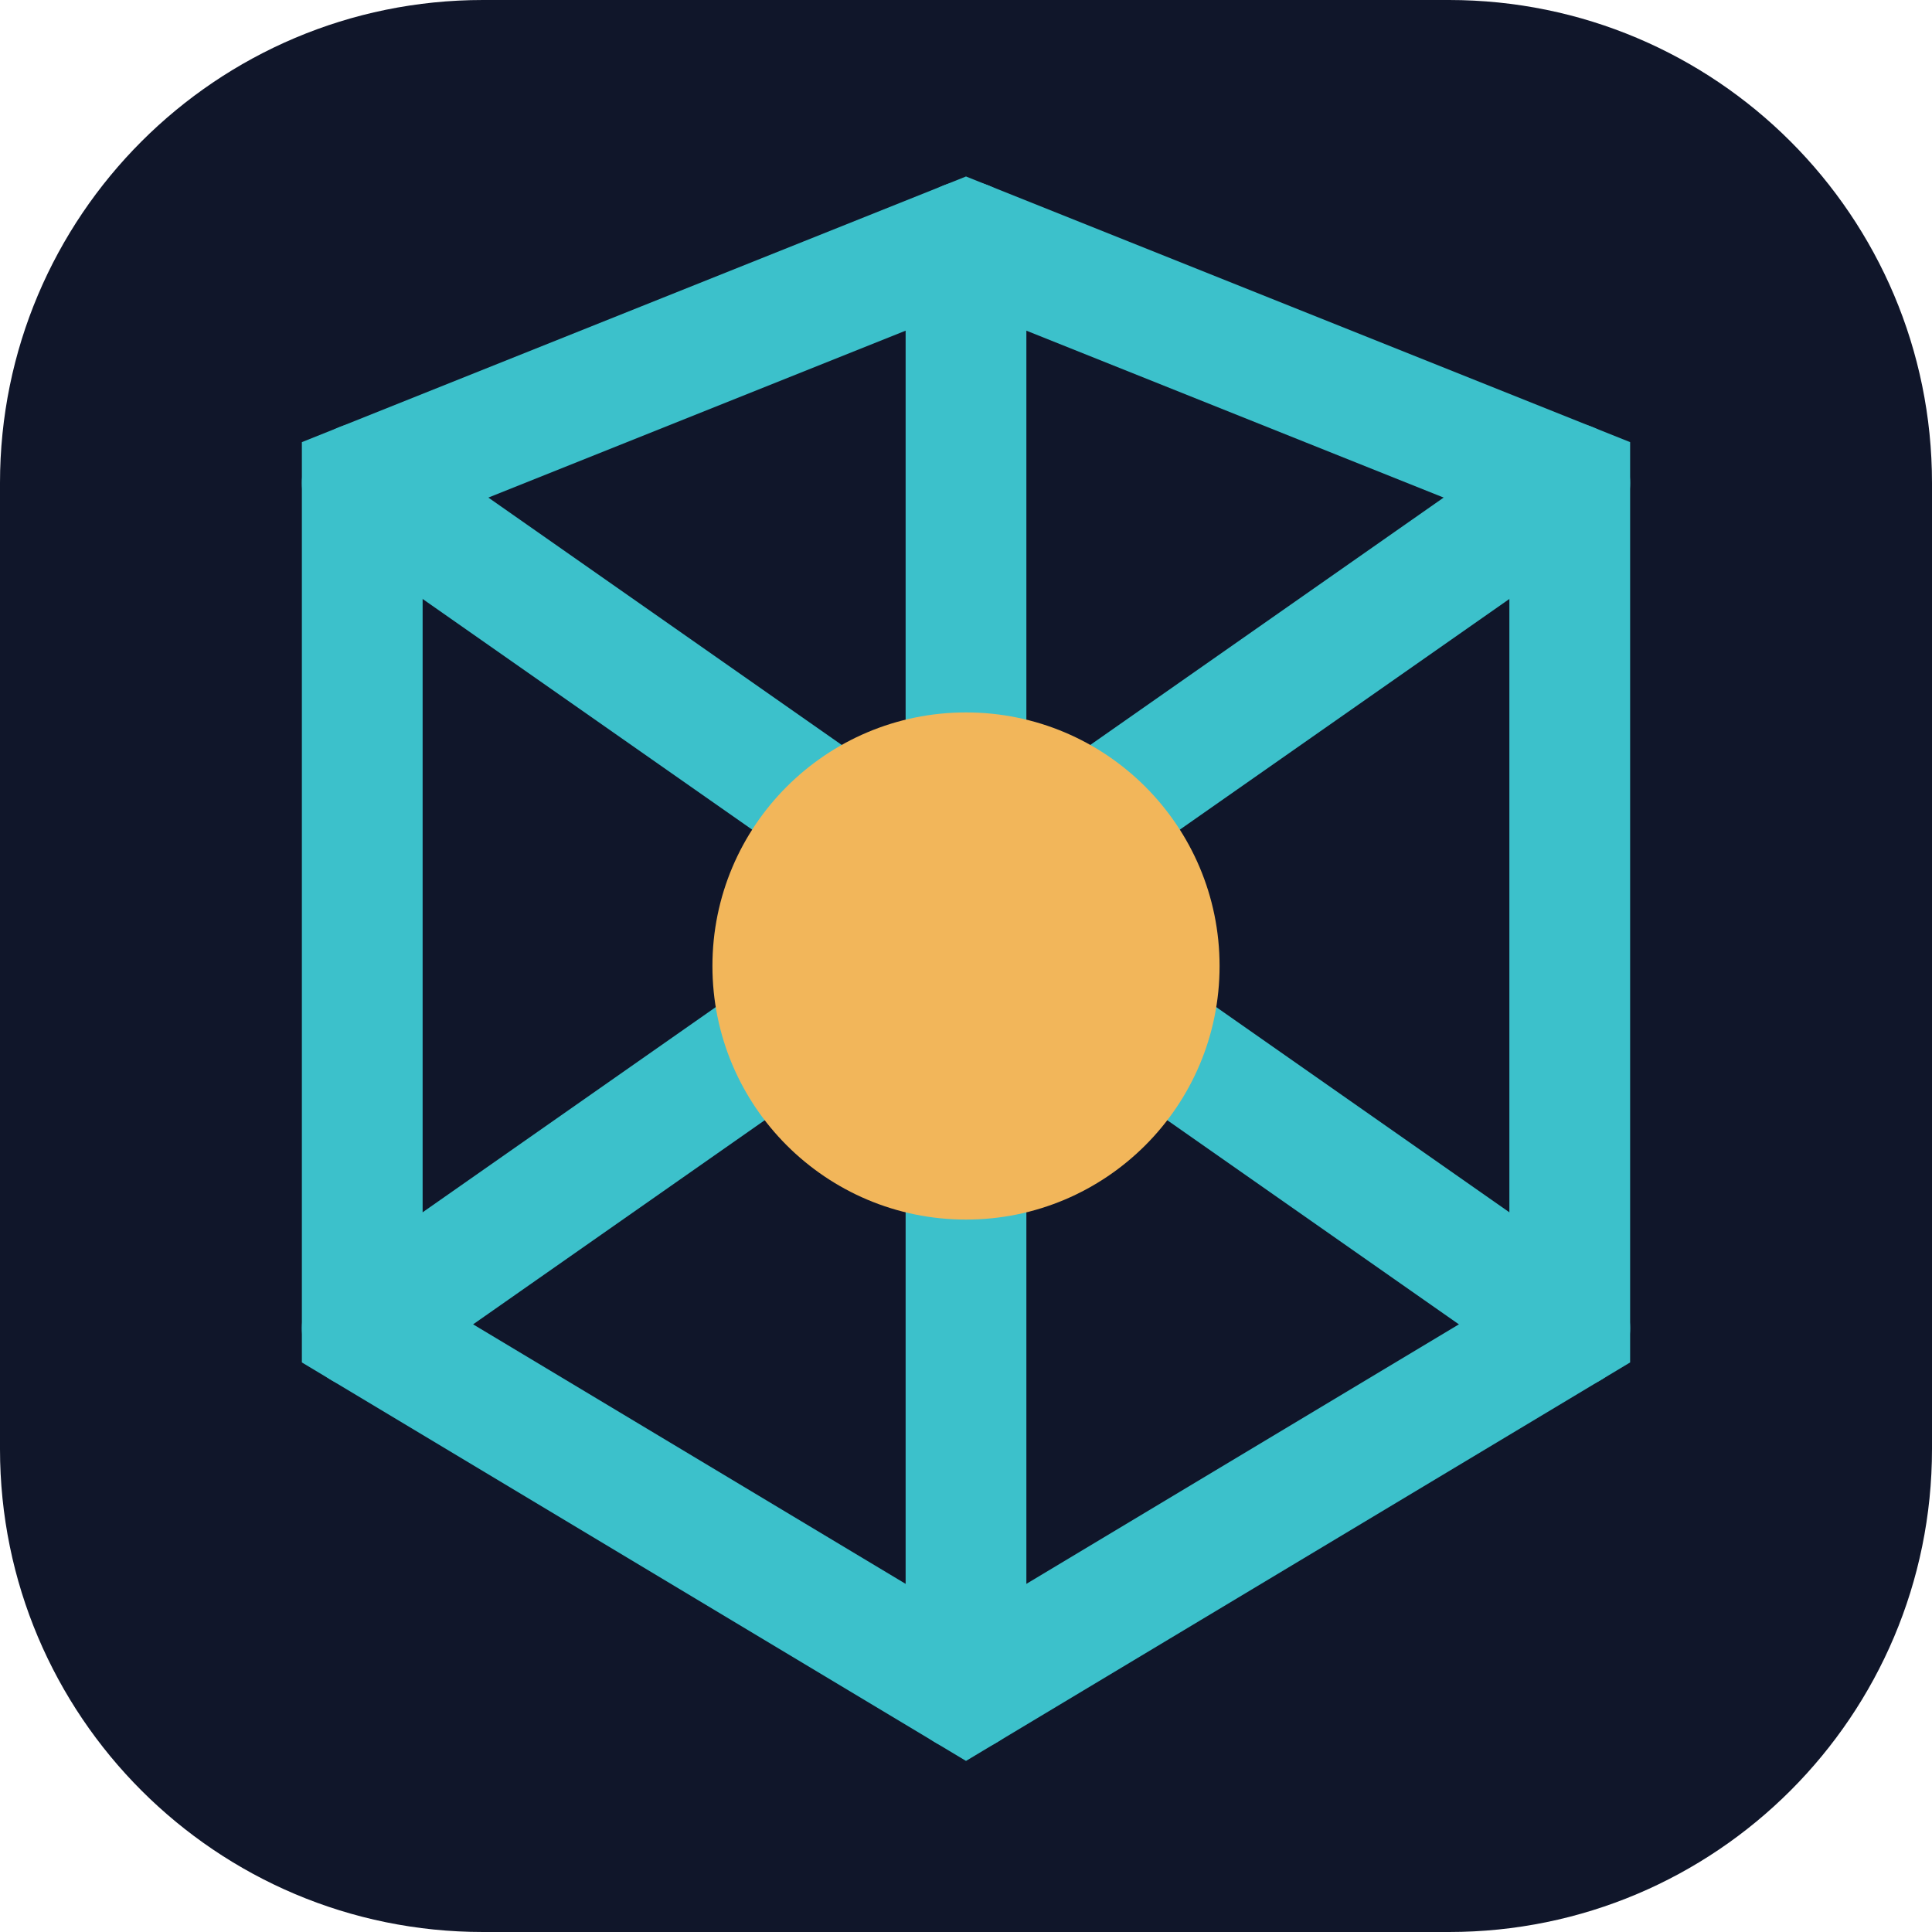
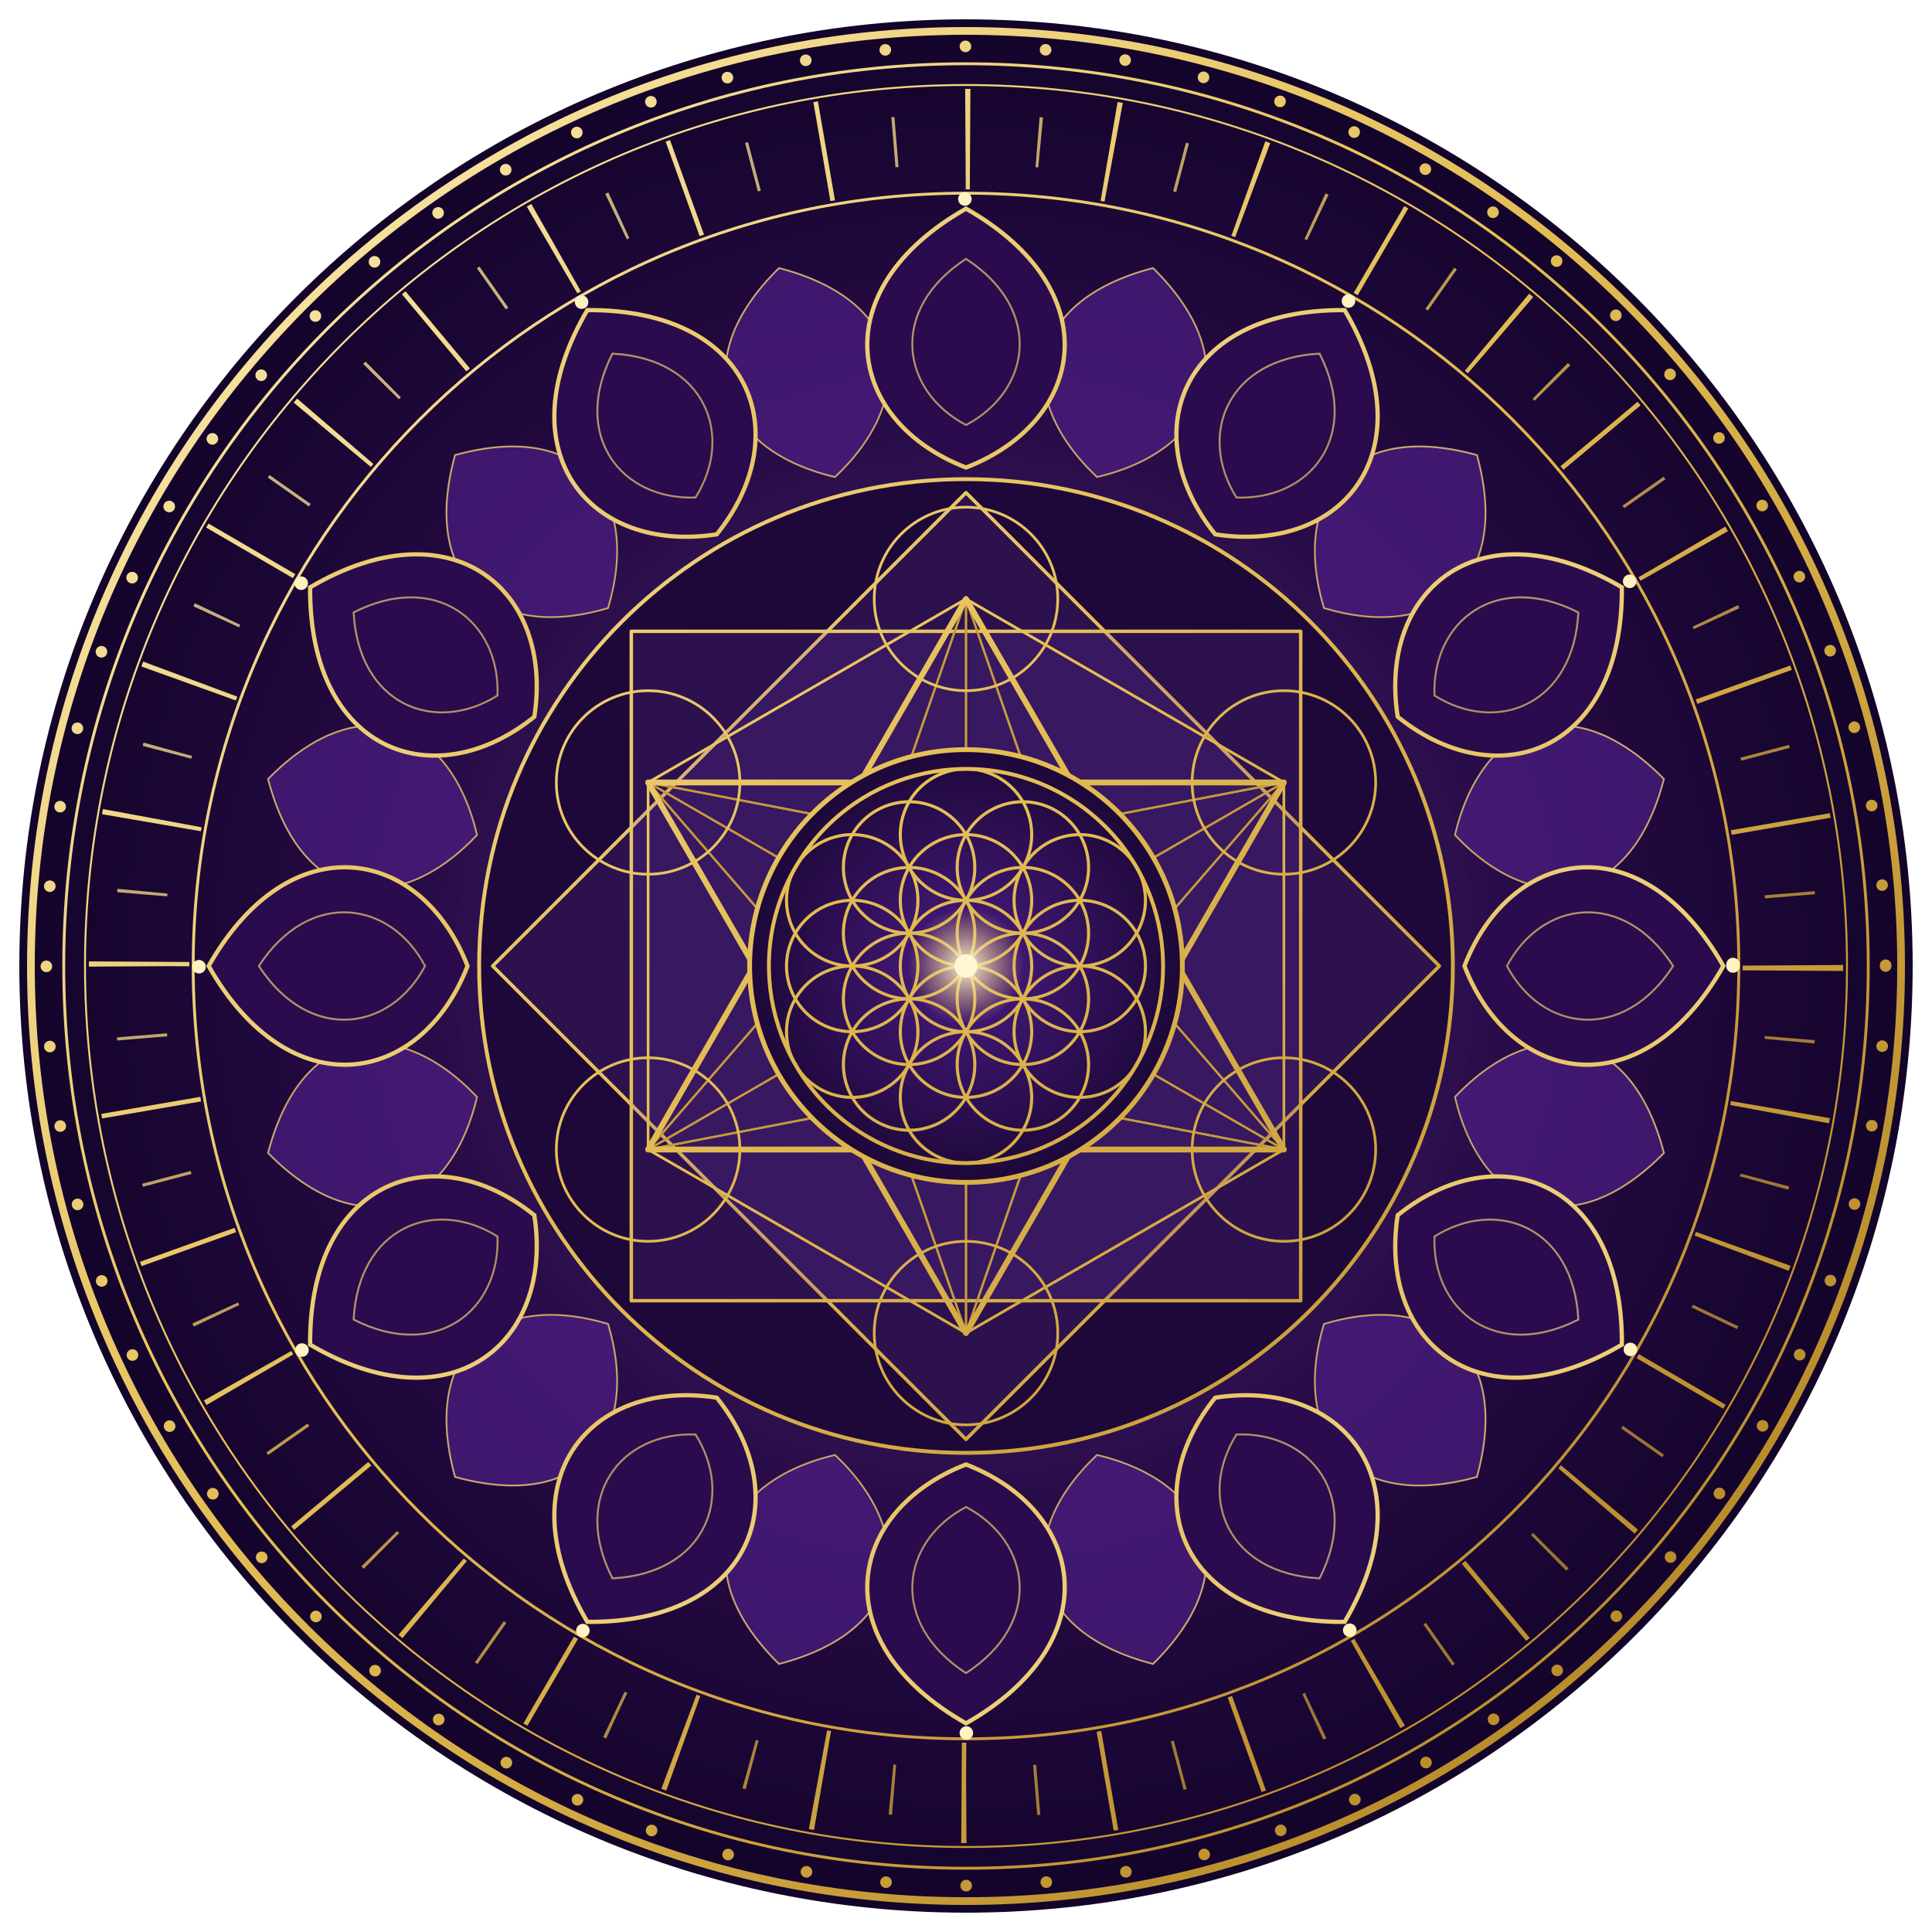
- <svg xmlns="http://www.w3.org/2000/svg" viewBox="0 0 32 32">
-   <rect width="32" height="32" rx="8" fill="#10162A" />
-   <g fill="none" stroke="#3CC1CB" stroke-width="2" stroke-linecap="round">
-     <path d="M6 8 L16 4 L26 8 L26 22 L16 28 L6 22 Z" />
-     <path d="M6 8 L26 22 M26 8 L6 22 M16 4 L16 28" />
+ <svg xmlns="http://www.w3.org/2000/svg" viewBox="-500 -500 1000 1000" width="1000" height="1000">
+   <defs>
+     <linearGradient id="gold" gradientUnits="userSpaceOnUse" x1="-500" y1="-500" x2="500" y2="500">
+       <stop offset="0" stop-color="#FFF2C2" />
+       <stop offset="0.45" stop-color="#E4BE55" />
+       <stop offset="1" stop-color="#A8781B" />
+     </linearGradient>
+     <radialGradient id="disk" cx="0" cy="0" r="490" gradientUnits="userSpaceOnUse">
+       <stop offset="0" stop-color="#3A1468" />
+       <stop offset="0.7" stop-color="#22093F" />
+       <stop offset="1" stop-color="#13042A" />
+     </radialGradient>
+     <radialGradient id="glow" cx="0" cy="0" r="300" gradientUnits="userSpaceOnUse">
+       <stop offset="0" stop-color="#FFE7A3" stop-opacity="0.5" />
+       <stop offset="0.4" stop-color="#C9982C" stop-opacity="0.16" />
+       <stop offset="1" stop-color="#7B3FBF" stop-opacity="0" />
+     </radialGradient>
+     <radialGradient id="core" cx="0" cy="0" r="115" gradientUnits="userSpaceOnUse">
+       <stop offset="0" stop-color="#4A1C84" />
+       <stop offset="1" stop-color="#1C0736" />
+     </radialGradient>
+     <radialGradient id="seed" cx="0" cy="0" r="30" gradientUnits="userSpaceOnUse">
+       <stop offset="0" stop-color="#FFF6D6" stop-opacity="1" />
+       <stop offset="1" stop-color="#E4BE55" stop-opacity="0" />
+     </radialGradient>
+     <path id="petalBack" d="M0 -262 C52 -290 60 -340 0 -374 C-60 -340 -52 -290 0 -262 Z" />
+     <path id="petal" d="M0 -258 C62 -282 74 -350 0 -392 C-74 -350 -62 -282 0 -258 Z" />
+     <path id="petalIn" d="M0 -280 C34 -298 40 -340 0 -366 C-40 -340 -34 -298 0 -280 Z" />
+     <path id="meta" d="M0 -190L164.54 -95M0 -190L164.54 95M0 -190L0 190M0 -190L-164.54 95M0 -190L-164.54 -95M0 -190L82.27 -47.5M0 -190L82.27 47.5M0 -190L-82.27 47.5M0 -190L-82.27 -47.5M0 -95L82.27 -47.5M0 -95L82.27 47.5M0 -95L0 95M0 -95L-82.27 47.5M0 -95L-82.27 -47.5M0 -95L164.54 -95M0 -95L164.54 95M0 -95L-164.54 95M0 -95L-164.54 -95" />
+   </defs>
+   <circle r="490" fill="url(#disk)" />
+   <circle r="300" fill="url(#glow)" />
+   <circle r="484" fill="none" stroke="url(#gold)" stroke-width="4" />
+   <circle r="476" fill="none" stroke="url(#gold)" stroke-width="6" stroke-linecap="round" stroke-dasharray="0.001 41.538" />
+   <circle r="467" fill="none" stroke="url(#gold)" stroke-width="1.5" />
+   <circle r="456" fill="none" stroke="url(#gold)" stroke-width="1" />
+   <circle r="428" fill="none" stroke="url(#gold)" stroke-width="52" stroke-dasharray="2.4 72.3" />
+   <circle r="428" fill="none" stroke="url(#gold)" stroke-width="26" stroke-dasharray="1.6 73.1" stroke-dashoffset="37.35" stroke-opacity="0.8" />
+   <circle r="400" fill="none" stroke="url(#gold)" stroke-width="1.5" />
+   <g fill="#5A2496" fill-opacity="0.55" stroke="url(#gold)" stroke-width="0.9" stroke-opacity="0.8">
+     <use href="#petalBack" transform="rotate(15)" />
+     <use href="#petalBack" transform="rotate(45)" />
+     <use href="#petalBack" transform="rotate(75)" />
+     <use href="#petalBack" transform="rotate(105)" />
+     <use href="#petalBack" transform="rotate(135)" />
+     <use href="#petalBack" transform="rotate(165)" />
+     <use href="#petalBack" transform="rotate(195)" />
+     <use href="#petalBack" transform="rotate(225)" />
+     <use href="#petalBack" transform="rotate(255)" />
+     <use href="#petalBack" transform="rotate(285)" />
+     <use href="#petalBack" transform="rotate(315)" />
+     <use href="#petalBack" transform="rotate(345)" />
  </g>
-   <circle cx="16" cy="16" r="4.2" fill="#F2B65A" />
+   <g fill="#2A0B4E" stroke="url(#gold)" stroke-width="2.2">
+     <use href="#petal" />
+     <use href="#petal" transform="rotate(30)" />
+     <use href="#petal" transform="rotate(60)" />
+     <use href="#petal" transform="rotate(90)" />
+     <use href="#petal" transform="rotate(120)" />
+     <use href="#petal" transform="rotate(150)" />
+     <use href="#petal" transform="rotate(180)" />
+     <use href="#petal" transform="rotate(210)" />
+     <use href="#petal" transform="rotate(240)" />
+     <use href="#petal" transform="rotate(270)" />
+     <use href="#petal" transform="rotate(300)" />
+     <use href="#petal" transform="rotate(330)" />
+   </g>
+   <g fill="none" stroke="url(#gold)" stroke-width="1" stroke-opacity="0.7">
+     <use href="#petalIn" />
+     <use href="#petalIn" transform="rotate(30)" />
+     <use href="#petalIn" transform="rotate(60)" />
+     <use href="#petalIn" transform="rotate(90)" />
+     <use href="#petalIn" transform="rotate(120)" />
+     <use href="#petalIn" transform="rotate(150)" />
+     <use href="#petalIn" transform="rotate(180)" />
+     <use href="#petalIn" transform="rotate(210)" />
+     <use href="#petalIn" transform="rotate(240)" />
+     <use href="#petalIn" transform="rotate(270)" />
+     <use href="#petalIn" transform="rotate(300)" />
+     <use href="#petalIn" transform="rotate(330)" />
+   </g>
+   <circle r="397" fill="none" stroke="#FFF2C2" stroke-width="7" stroke-linecap="round" stroke-dasharray="0.001 207.83" />
+   <circle r="252" fill="#1E0839" stroke="url(#gold)" stroke-width="2" />
+   <g fill="#7B3FBF" fill-opacity="0.16" stroke="url(#gold)" stroke-width="1.8" stroke-linejoin="round">
+     <path d="M0 -245 L245 0 L0 245 L-245 0 Z" />
+     <path d="M173.24 -173.24 L173.24 173.24 L-173.24 173.24 L-173.24 -173.24 Z" />
+   </g>
+   <g fill="none" stroke="#C49A3C" stroke-width="1.1">
+     <use href="#meta" />
+     <use href="#meta" transform="rotate(60)" />
+     <use href="#meta" transform="rotate(120)" />
+     <use href="#meta" transform="rotate(180)" />
+     <use href="#meta" transform="rotate(240)" />
+     <use href="#meta" transform="rotate(300)" />
+   </g>
+   <g fill="none" stroke="url(#gold)" stroke-width="1.4">
+     <path d="M0 -190 L164.54 -95 L164.54 95 L0 190 L-164.54 95 L-164.54 -95 Z" />
+     <circle cx="0" cy="-190" r="47.5" />
+     <circle cx="164.54" cy="-95" r="47.5" />
+     <circle cx="164.54" cy="95" r="47.5" />
+     <circle cx="0" cy="190" r="47.5" />
+     <circle cx="-164.54" cy="95" r="47.5" />
+     <circle cx="-164.54" cy="-95" r="47.5" />
+   </g>
+   <g fill="none" stroke="url(#gold)" stroke-width="3" stroke-linejoin="round">
+     <path d="M0 -190 L164.54 95 L-164.54 95 Z" />
+     <path d="M0 190 L-164.54 -95 L164.54 -95 Z" />
+   </g>
+   <circle r="112" fill="url(#core)" stroke="url(#gold)" stroke-width="2.5" />
+   <g fill="none" stroke="url(#gold)" stroke-width="1.6" transform="rotate(30)">
+     <circle r="34" />
+     <circle cx="34" cy="0" r="34" />
+     <circle cx="17" cy="29.445" r="34" />
+     <circle cx="-17" cy="29.445" r="34" />
+     <circle cx="-34" cy="0" r="34" />
+     <circle cx="-17" cy="-29.445" r="34" />
+     <circle cx="17" cy="-29.445" r="34" />
+     <circle cx="68" cy="0" r="34" />
+     <circle cx="34" cy="58.89" r="34" />
+     <circle cx="-34" cy="58.89" r="34" />
+     <circle cx="-68" cy="0" r="34" />
+     <circle cx="-34" cy="-58.89" r="34" />
+     <circle cx="34" cy="-58.89" r="34" />
+     <circle cx="51" cy="29.445" r="34" />
+     <circle cx="0" cy="58.89" r="34" />
+     <circle cx="-51" cy="29.445" r="34" />
+     <circle cx="-51" cy="-29.445" r="34" />
+     <circle cx="0" cy="-58.89" r="34" />
+     <circle cx="51" cy="-29.445" r="34" />
+     <circle r="102" stroke-width="2" />
+   </g>
+   <circle r="30" fill="url(#seed)" />
+   <circle r="6" fill="#FFF6D6" />
</svg>
